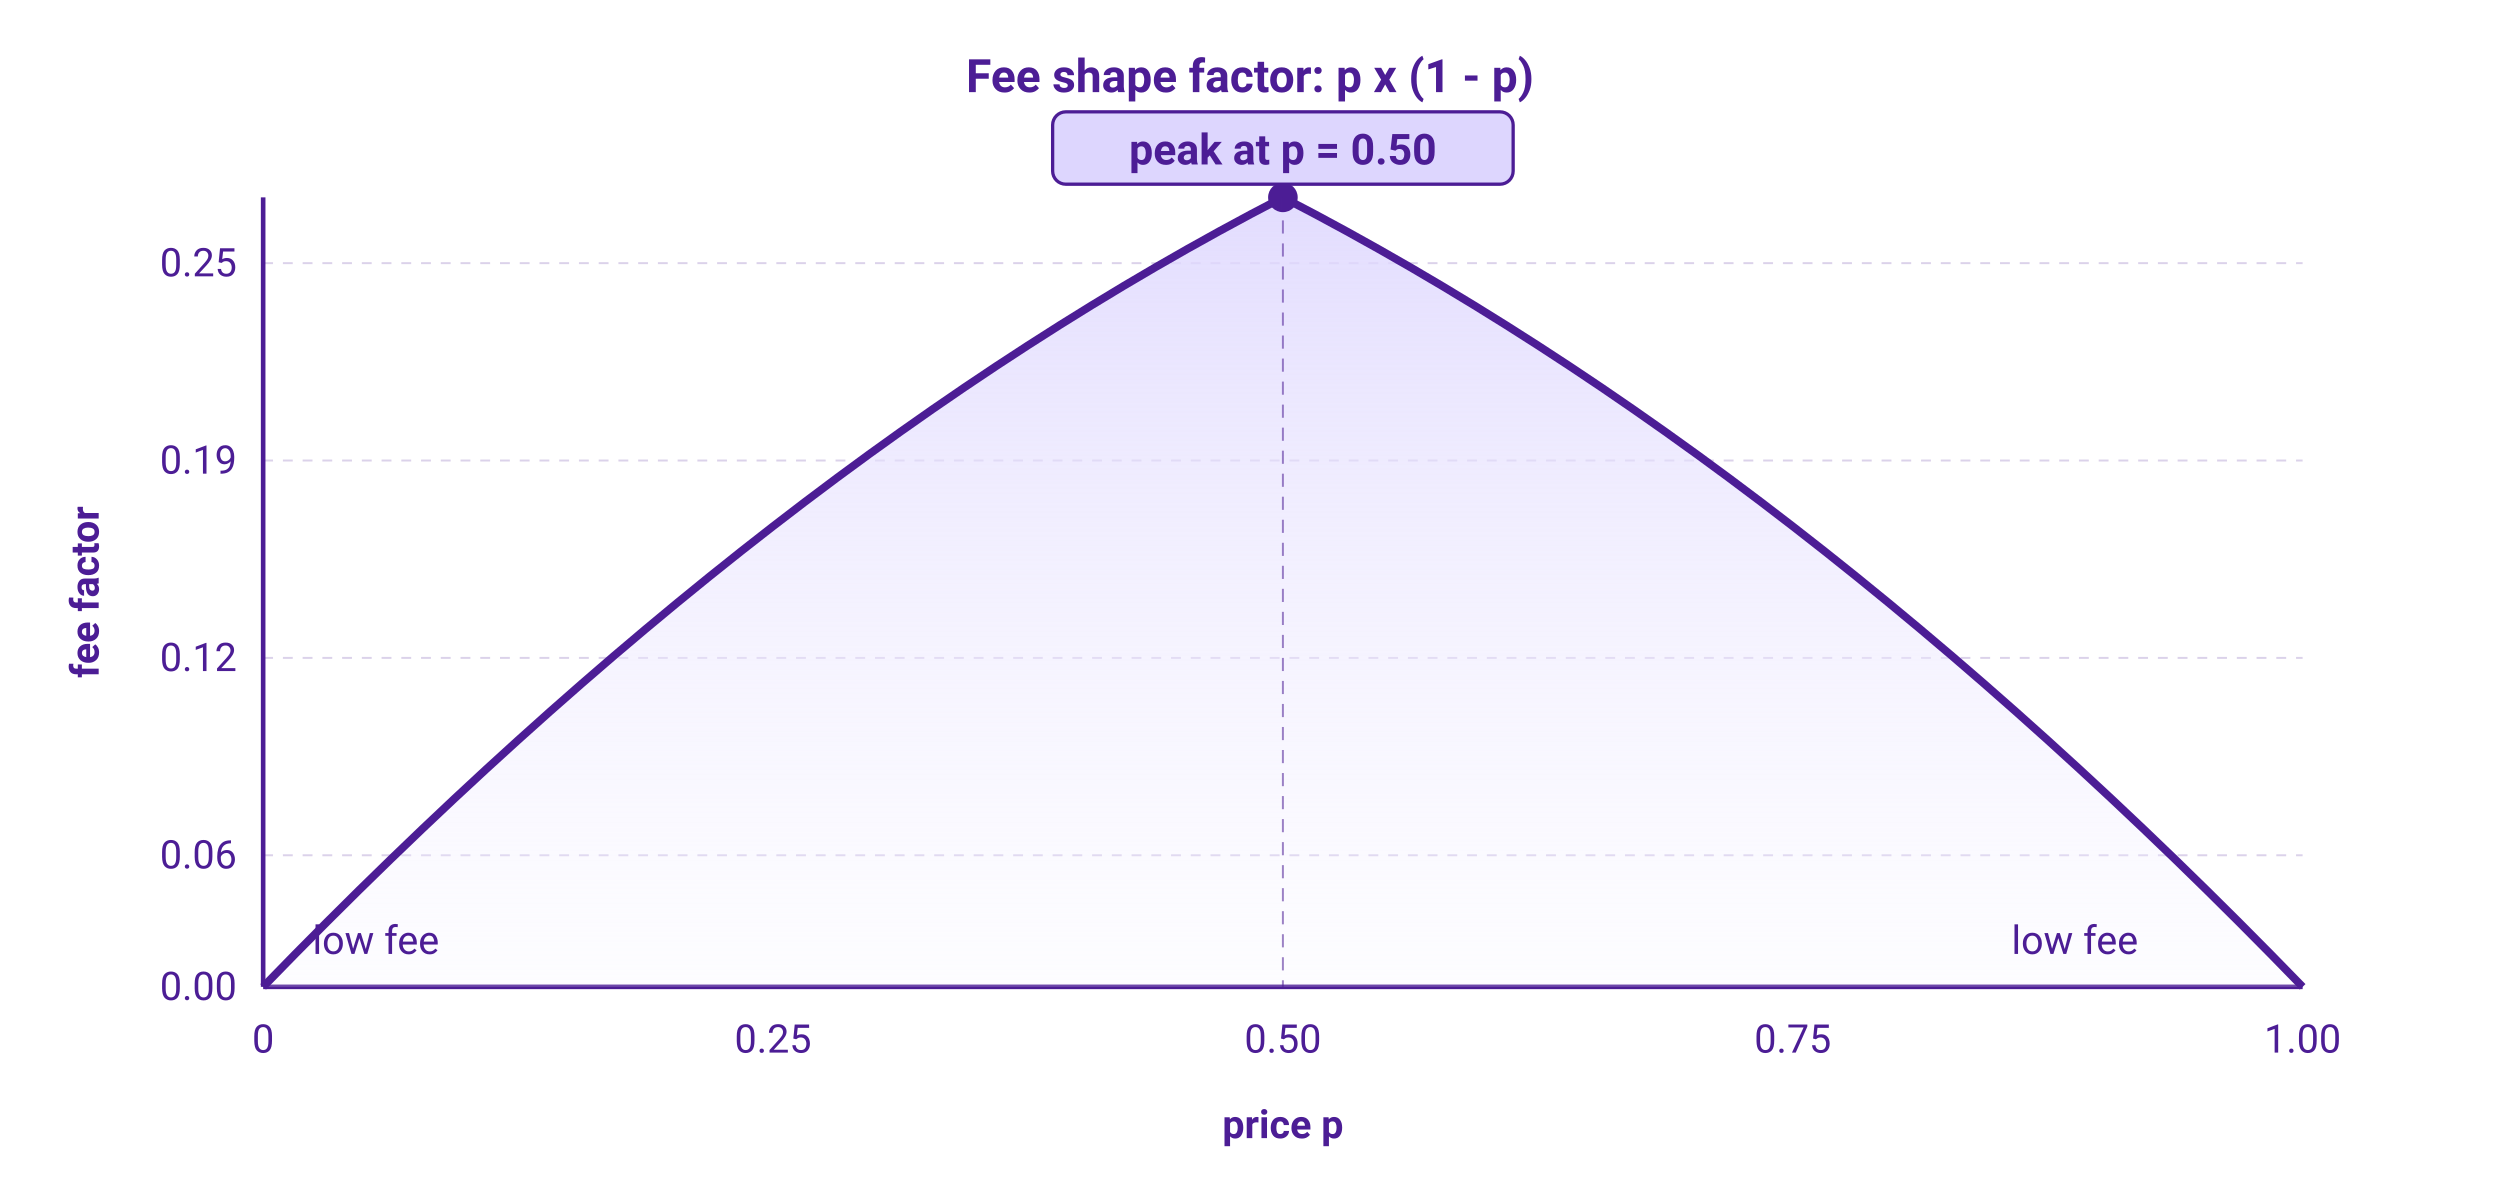
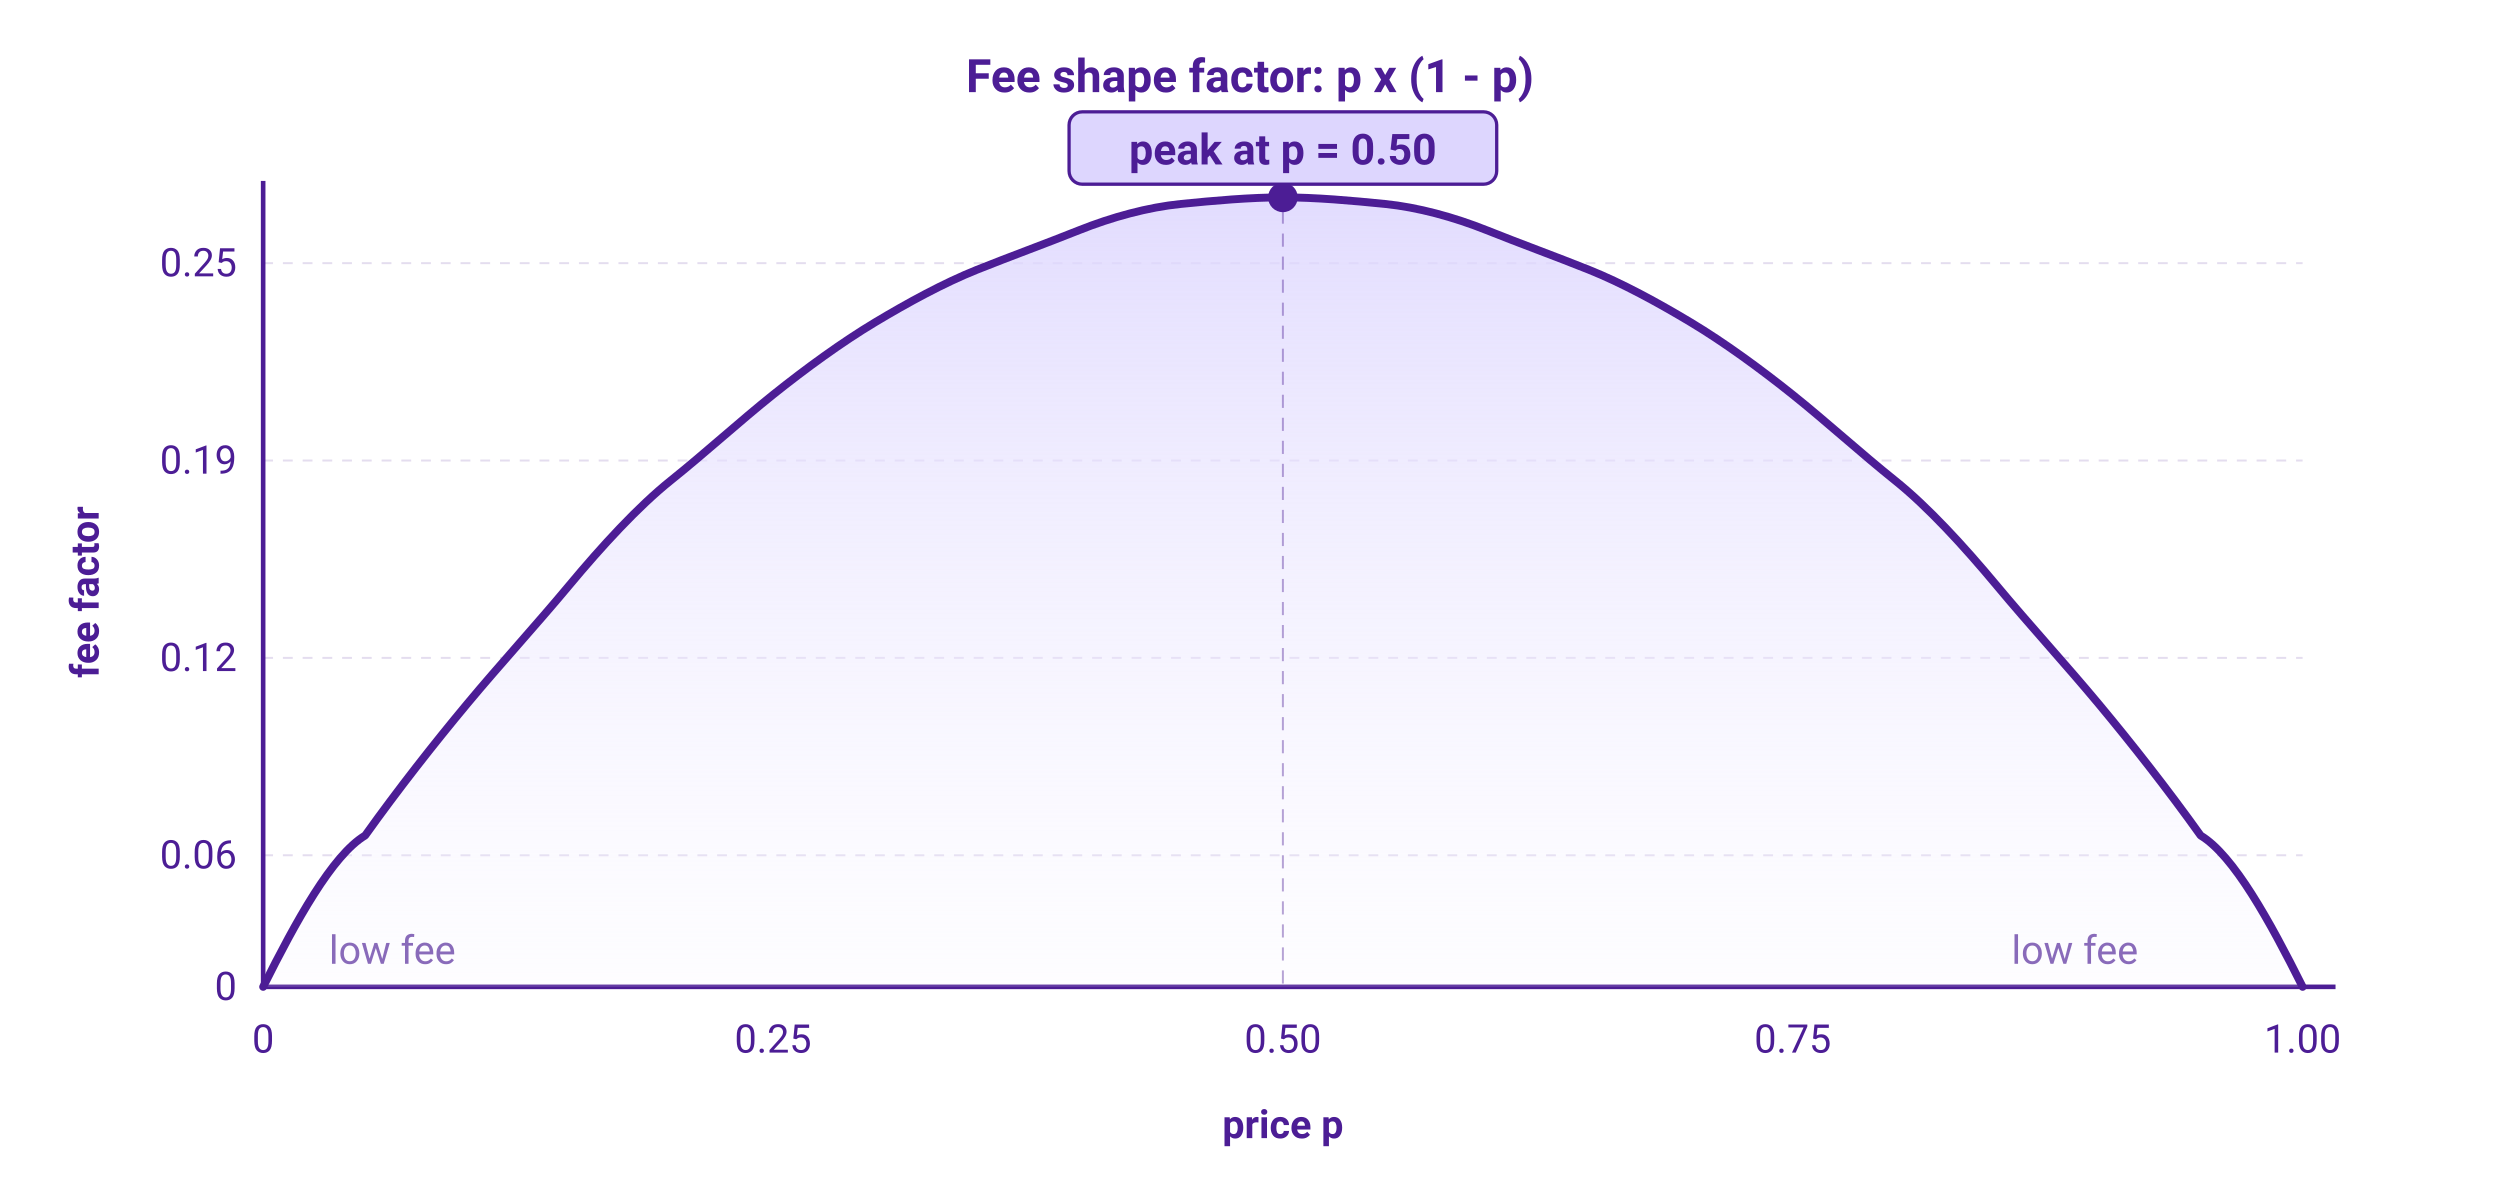
<svg xmlns="http://www.w3.org/2000/svg" viewBox="0 0 760 360" width="760" style="max-width: 760px; background: transparent; font-family: -apple-system, Segoe UI, Roboto, Helvetica Neue, Arial, sans-serif;">
  <defs>
    <linearGradient id="fee-fill" x1="0" y1="0" x2="0" y2="1">
      <stop offset="0%" stop-color="#DDD6FE" stop-opacity="0.85" />
-       <stop offset="100%" stop-color="#F5F3FF" stop-opacity="0.2" />
+       <stop offset="100%" stop-color="#F5F3FF" stop-opacity="0.15" />
    </linearGradient>
  </defs>
  <text x="380" y="28" text-anchor="middle" font-size="14" font-weight="700" fill="#4C1D95">Fee shape factor: p x (1 - p)</text>
-   <line x1="80" y1="80" x2="700" y2="80" stroke="#4C1D95" stroke-width="0.6" opacity="0.2" stroke-dasharray="3 3" />
-   <line x1="80" y1="140" x2="700" y2="140" stroke="#4C1D95" stroke-width="0.6" opacity="0.2" stroke-dasharray="3 3" />
-   <line x1="80" y1="200" x2="700" y2="200" stroke="#4C1D95" stroke-width="0.6" opacity="0.2" stroke-dasharray="3 3" />
-   <line x1="80" y1="260" x2="700" y2="260" stroke="#4C1D95" stroke-width="0.6" opacity="0.2" stroke-dasharray="3 3" />
-   <line x1="80" y1="60" x2="80" y2="300" stroke="#4C1D95" stroke-width="1.4" />
-   <line x1="80" y1="300" x2="700" y2="300" stroke="#4C1D95" stroke-width="1.4" />
+   <line x1="80" y1="80" x2="700" y2="80" stroke="#4C1D95" stroke-width="0.6" opacity="0.15" stroke-dasharray="3 3" />
+   <line x1="80" y1="140" x2="700" y2="140" stroke="#4C1D95" stroke-width="0.6" opacity="0.15" stroke-dasharray="3 3" />
+   <line x1="80" y1="200" x2="700" y2="200" stroke="#4C1D95" stroke-width="0.6" opacity="0.15" stroke-dasharray="3 3" />
+   <line x1="80" y1="260" x2="700" y2="260" stroke="#4C1D95" stroke-width="0.6" opacity="0.15" stroke-dasharray="3 3" />
+   <line x1="80" y1="55" x2="80" y2="300" stroke="#4C1D95" stroke-width="1.4" />
+   <line x1="80" y1="300" x2="710" y2="300" stroke="#4C1D95" stroke-width="1.4" />
  <text x="72" y="84" text-anchor="end" font-size="12" fill="#4C1D95">0.25</text>
  <text x="72" y="144" text-anchor="end" font-size="12" fill="#4C1D95">0.19</text>
  <text x="72" y="204" text-anchor="end" font-size="12" fill="#4C1D95">0.12</text>
  <text x="72" y="264" text-anchor="end" font-size="12" fill="#4C1D95">0.06</text>
-   <text x="72" y="304" text-anchor="end" font-size="12" fill="#4C1D95">0.00</text>
+   <text x="72" y="304" text-anchor="end" font-size="12" fill="#4C1D95">0</text>
  <text x="80" y="320" text-anchor="middle" font-size="12" fill="#4C1D95">0</text>
  <text x="235" y="320" text-anchor="middle" font-size="12" fill="#4C1D95">0.25</text>
  <text x="390" y="320" text-anchor="middle" font-size="12" fill="#4C1D95">0.50</text>
  <text x="545" y="320" text-anchor="middle" font-size="12" fill="#4C1D95">0.75</text>
  <text x="700" y="320" text-anchor="middle" font-size="12" fill="#4C1D95">1.00</text>
  <text x="390" y="346" text-anchor="middle" font-size="12" font-weight="600" fill="#4C1D95">price  p</text>
  <text x="30" y="180" text-anchor="middle" font-size="12" font-weight="600" fill="#4C1D95" transform="rotate(-90 30 180)">fee factor</text>
-   <path d="M 80,300 Q 235,140 390,60 Q 545,140 700,300 Z" fill="url(#fee-fill)" />
-   <path d="M 80,300 Q 235,140 390,60 Q 545,140 700,300" fill="none" stroke="#4C1D95" stroke-width="2.4" />
+   <path d="     M 80,300     L 80,300     C 90,280 101,260 111,254     C 121,240 132,226 142,214     C 152,202 163,190 173,178     C 183,166 194,154 204,146     C 214,138 225,128 235,120     C 245,112 256,104 266,98     C 276,92 287,86 297,82     C 307,78 318,74 328,70     C 338,66 349,63 359,62     C 369,61 380,60 390,60     C 400,60 411,61 421,62     C 431,63 442,66 452,70     C 462,74 473,78 483,82     C 493,86 504,92 514,98     C 524,104 535,112 545,120     C 555,128 566,138 576,146     C 586,154 597,166 607,178     C 617,190 628,202 638,214     C 648,226 659,240 669,254     C 679,260 690,280 700,300     Z" fill="url(#fee-fill)" />
+   <path d="     M 80,300     C 90,280 101,260 111,254     C 121,240 132,226 142,214     C 152,202 163,190 173,178     C 183,166 194,154 204,146     C 214,138 225,128 235,120     C 245,112 256,104 266,98     C 276,92 287,86 297,82     C 307,78 318,74 328,70     C 338,66 349,63 359,62     C 369,61 380,60 390,60     C 400,60 411,61 421,62     C 431,63 442,66 452,70     C 462,74 473,78 483,82     C 493,86 504,92 514,98     C 524,104 535,112 545,120     C 555,128 566,138 576,146     C 586,154 597,166 607,178     C 617,190 628,202 638,214     C 648,226 659,240 669,254     C 679,260 690,280 700,300   " fill="none" stroke="#4C1D95" stroke-width="2.4" stroke-linejoin="round" stroke-linecap="round" />
  <circle cx="390" cy="60" r="4.5" fill="#4C1D95" />
-   <line x1="390" y1="60" x2="390" y2="300" stroke="#4C1D95" stroke-width="0.6" stroke-dasharray="4 3" opacity="0.55" />
-   <rect x="320" y="34" width="140" height="22" rx="4" fill="#DDD6FE" stroke="#4C1D95" stroke-width="1" />
+   <line x1="390" y1="64" x2="390" y2="300" stroke="#4C1D95" stroke-width="0.6" stroke-dasharray="4 3" opacity="0.4" />
+   <rect x="325" y="34" width="130" height="22" rx="4" fill="#DDD6FE" stroke="#4C1D95" stroke-width="1" />
  <text x="390" y="50" text-anchor="middle" font-size="13" font-weight="700" fill="#4C1D95">peak at p = 0.50</text>
-   <text x="95" y="290" font-size="12" fill="#4C1D95">low fee</text>
-   <text x="650" y="290" font-size="12" fill="#4C1D95" text-anchor="end">low fee</text>
+   <text x="100" y="293" font-size="12" fill="#4C1D95" opacity="0.65">low fee</text>
+   <text x="650" y="293" font-size="12" fill="#4C1D95" opacity="0.65" text-anchor="end">low fee</text>
</svg>
